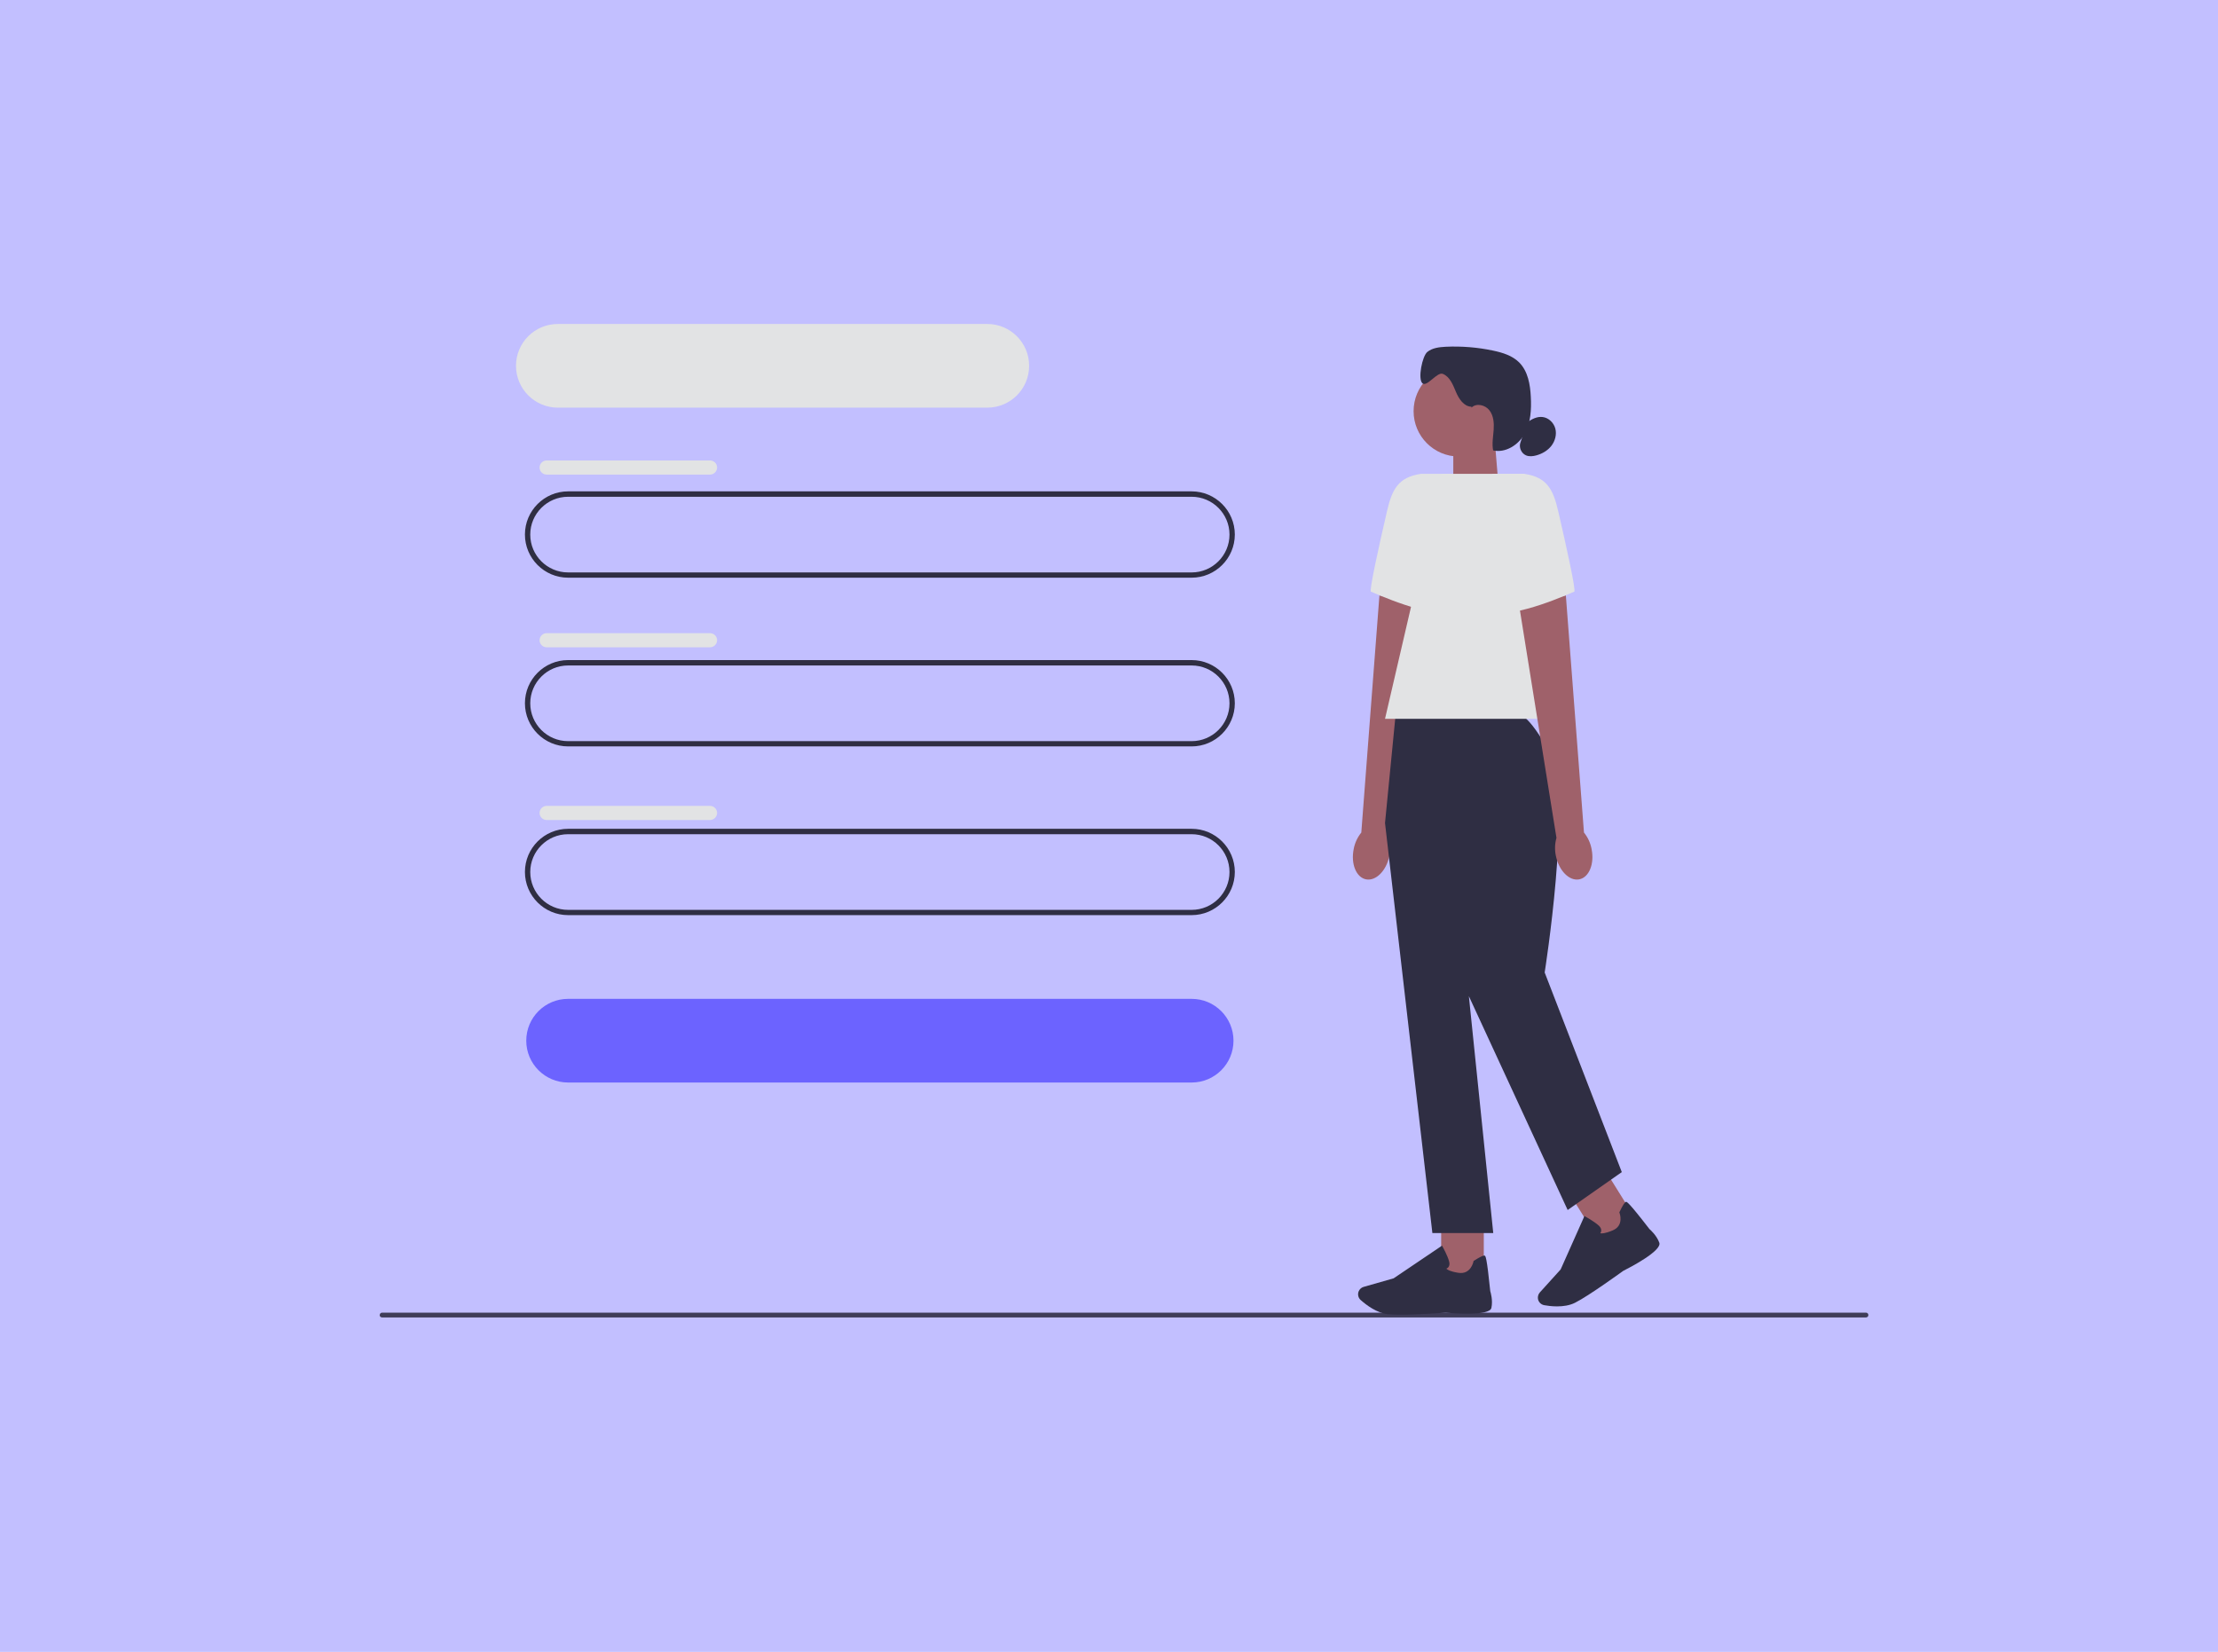
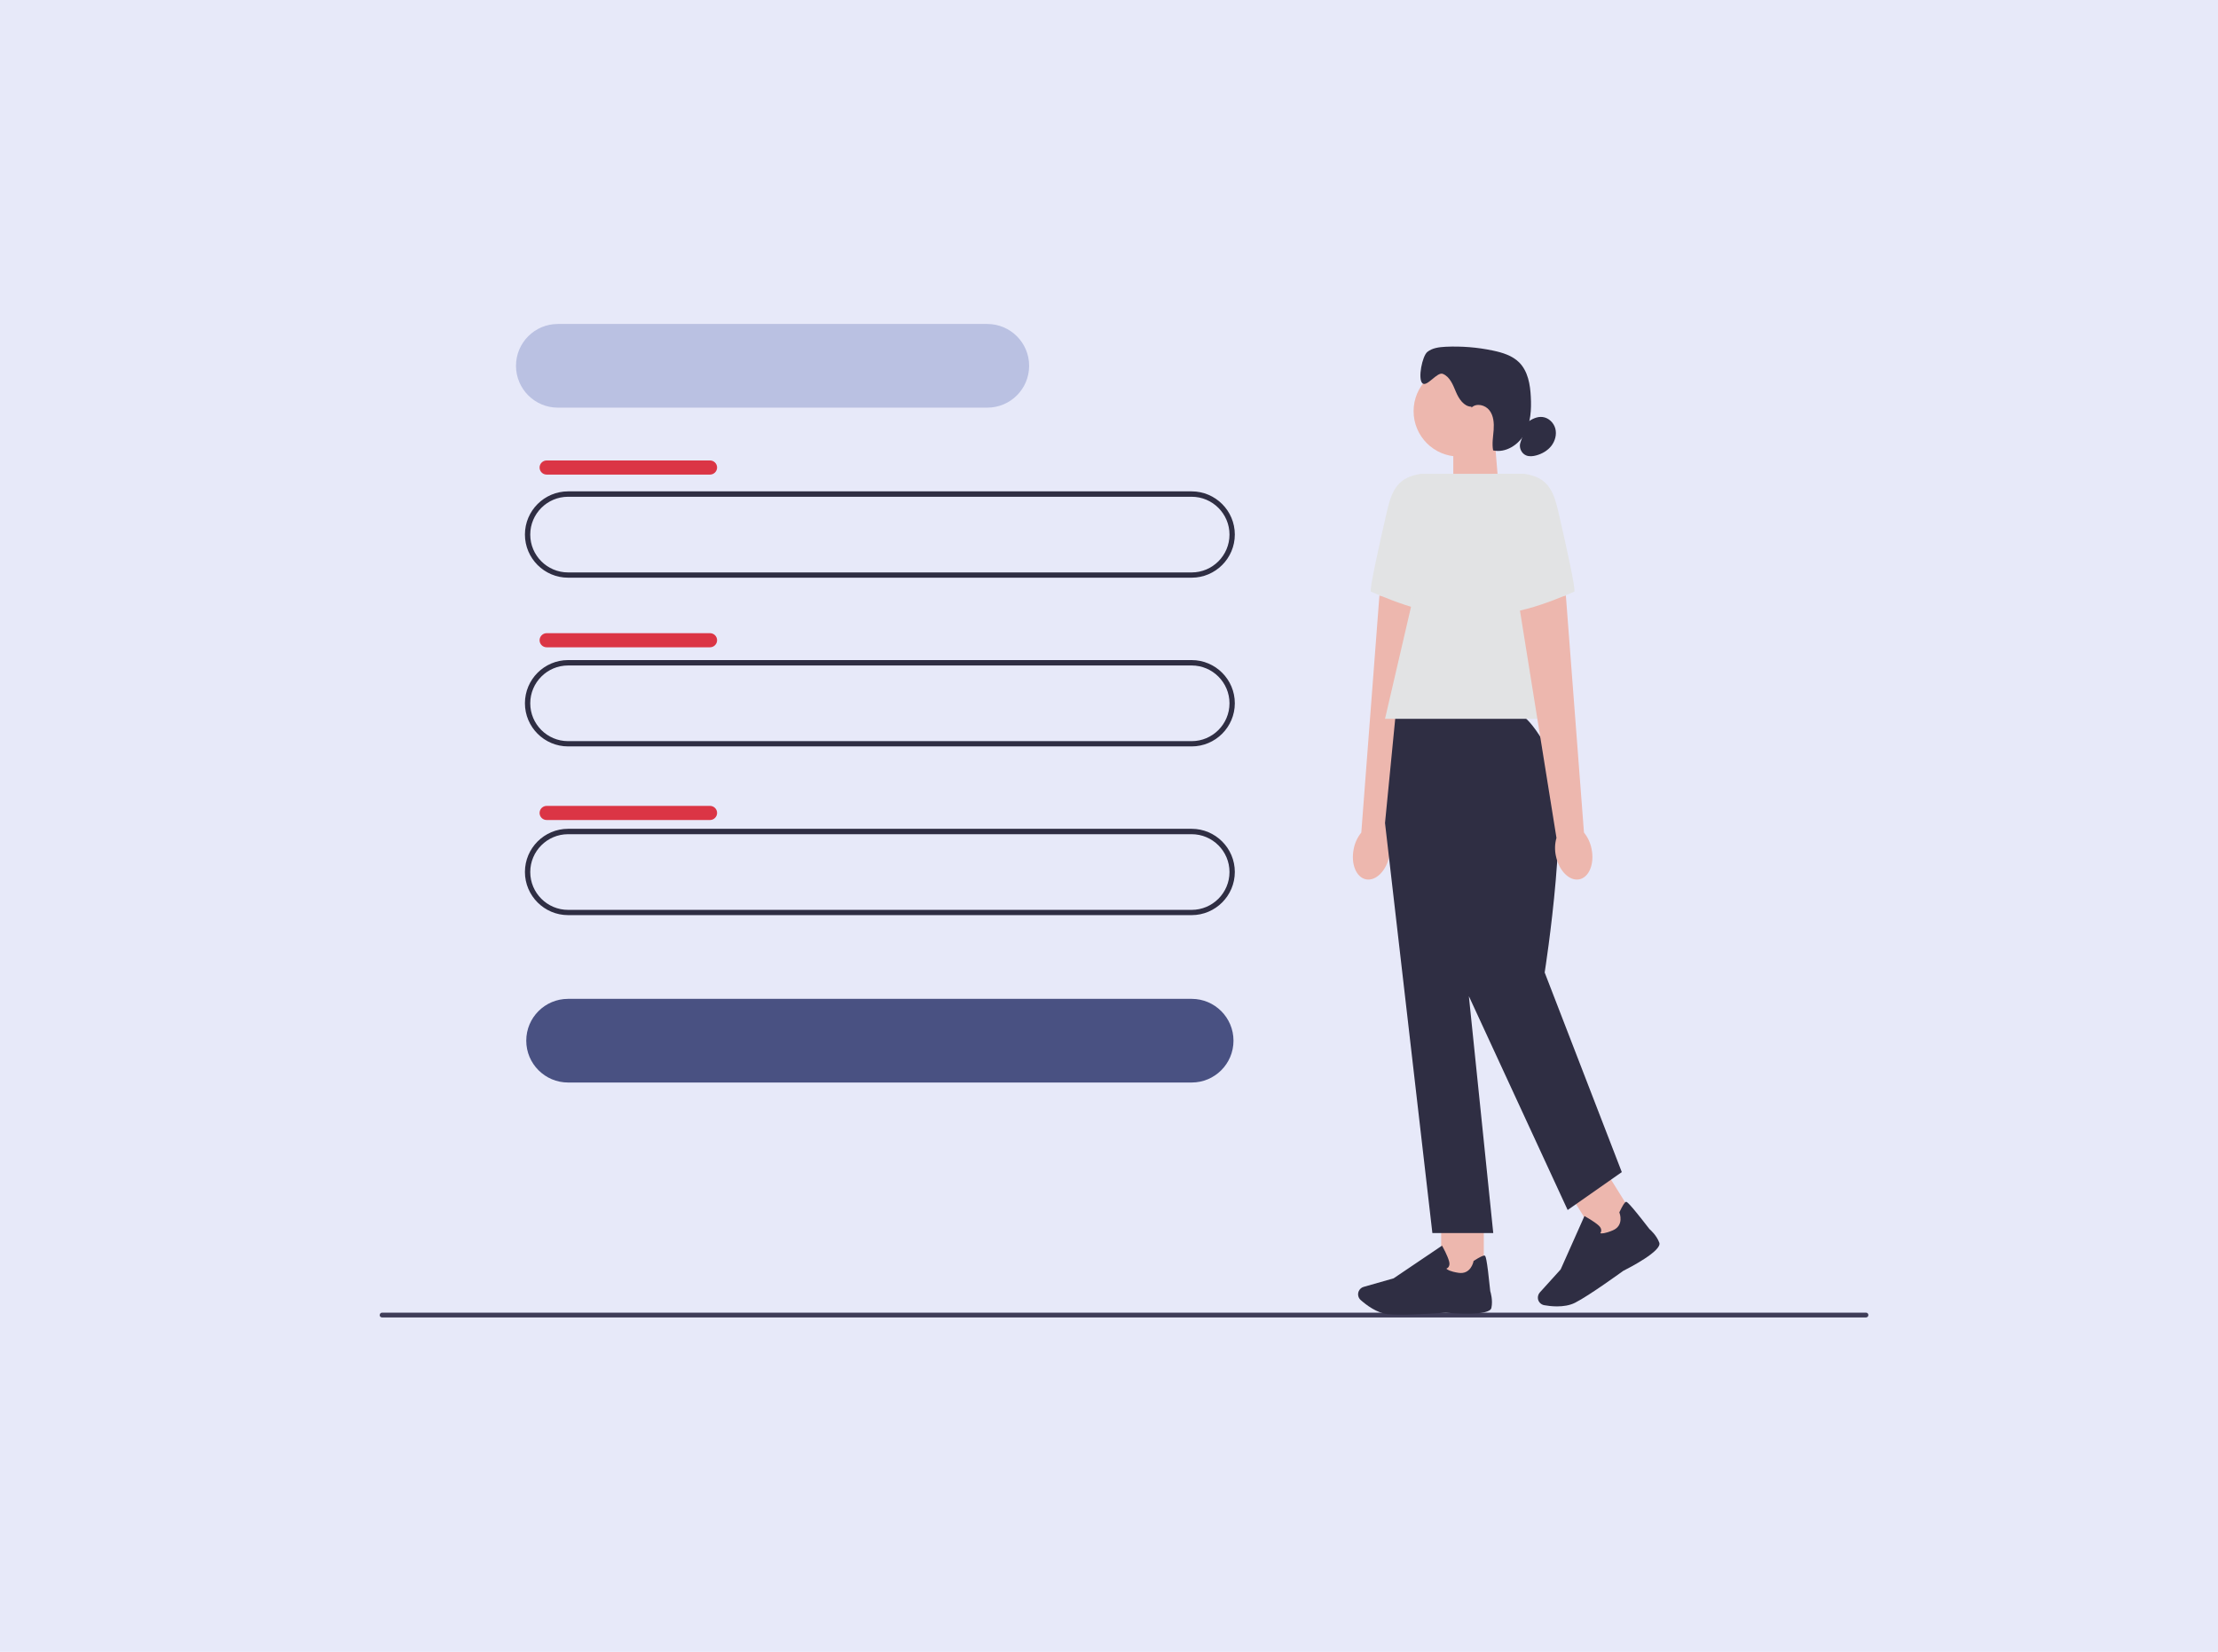
- <svg xmlns="http://www.w3.org/2000/svg" id="Layer_1" viewBox="0 0 333 248">
+ <svg xmlns="http://www.w3.org/2000/svg" id="Layer_1" data-name="Layer 1" viewBox="0 0 333 248">
  <defs>
-     <style>.cls-1{fill:#e2e3e4;}.cls-1,.cls-2,.cls-3,.cls-4,.cls-5,.cls-6{stroke-width:0px;}.cls-2{fill:#9f616a;}.cls-3{fill:#3f3d58;}.cls-4{fill:#c2bfff;}.cls-5{fill:#2f2e43;}.cls-6{fill:#6c63ff;}</style>
+     <style>
+       .cls-1 {
+         fill: #495182;
+       }
+ 
+       .cls-1, .cls-2, .cls-3, .cls-4, .cls-5, .cls-6, .cls-7, .cls-8 {
+         stroke-width: 0px;
+       }
+ 
+       .cls-2 {
+         fill: #2f2e43;
+       }
+ 
+       .cls-3 {
+         fill: #3f3d58;
+       }
+ 
+       .cls-4 {
+         fill: #db3545;
+       }
+ 
+       .cls-5 {
+         fill: #bac1e2;
+       }
+ 
+       .cls-6 {
+         fill: #edb7ae;
+       }
+ 
+       .cls-7 {
+         fill: #e2e3e4;
+       }
+ 
+       .cls-8 {
+         fill: #e7e9f9;
+       }
+     </style>
  </defs>
-   <rect class="cls-4" width="333" height="248" />
-   <path class="cls-3" d="m57,197.43c0,.2.16.36.36.36h222.79c.2,0,.36-.16.36-.36s-.16-.36-.36-.36H57.37c-.2,0-.36.16-.36.36Z" />
-   <path class="cls-5" d="m178.91,86.73h-93.62c-3.57,0-6.48-2.91-6.48-6.48s2.91-6.48,6.48-6.48h93.62c3.57,0,6.48,2.91,6.48,6.48s-2.91,6.48-6.48,6.48Zm-93.62-12.15c-3.13,0-5.68,2.55-5.68,5.68s2.55,5.68,5.68,5.68h93.62c3.13,0,5.68-2.55,5.68-5.68s-2.55-5.68-5.68-5.68h-93.62Z" />
-   <path class="cls-6" d="m178.91,162.52h-93.62c-3.46,0-6.28-2.81-6.28-6.28s2.81-6.28,6.28-6.28h93.62c3.46,0,6.28,2.81,6.28,6.28s-2.81,6.28-6.28,6.28Z" />
-   <path class="cls-1" d="m148.23,61.2h-64.48c-3.46,0-6.28-2.81-6.28-6.28s2.81-6.28,6.28-6.28h64.48c3.46,0,6.28,2.81,6.28,6.28s-2.81,6.28-6.28,6.28Z" />
-   <path class="cls-5" d="m178.91,112.06h-93.62c-3.57,0-6.48-2.91-6.48-6.48s2.91-6.48,6.48-6.48h93.62c3.57,0,6.48,2.91,6.48,6.48s-2.91,6.48-6.48,6.48Zm-93.62-12.15c-3.13,0-5.68,2.55-5.68,5.68s2.55,5.68,5.68,5.68h93.62c3.13,0,5.68-2.55,5.68-5.68s-2.55-5.68-5.68-5.68h-93.62Z" />
-   <path class="cls-5" d="m178.91,137.39h-93.62c-3.57,0-6.48-2.91-6.48-6.48s2.91-6.48,6.48-6.48h93.62c3.57,0,6.48,2.91,6.48,6.48s-2.91,6.48-6.48,6.48Zm-93.62-12.15c-3.13,0-5.68,2.55-5.68,5.68s2.55,5.68,5.68,5.68h93.62c3.13,0,5.68-2.55,5.68-5.68s-2.55-5.68-5.68-5.68h-93.62Z" />
-   <path class="cls-1" d="m82.07,69.13h24.53c.58,0,1.06.47,1.06,1.06h0c0,.58-.48,1.06-1.06,1.06h-24.53c-.58,0-1.06-.47-1.06-1.06h0c0-.58.48-1.06,1.06-1.06Z" />
-   <path class="cls-1" d="m82.07,95.06h24.53c.58,0,1.06.47,1.06,1.06h0c0,.58-.48,1.06-1.06,1.06h-24.53c-.58,0-1.06-.47-1.06-1.06h0c0-.58.48-1.06,1.06-1.06Z" />
-   <path class="cls-1" d="m82.07,120.99h24.53c.58,0,1.06.47,1.06,1.06h0c0,.58-.48,1.06-1.06,1.06h-24.53c-.58,0-1.06-.47-1.06-1.06h0c0-.58.48-1.06,1.06-1.06Z" />
-   <polygon class="cls-2" points="225.02 73.4 218.19 75.65 218.19 65.82 224.39 65.82 225.02 73.4" />
-   <circle class="cls-2" cx="219.04" cy="61.73" r="6.81" />
-   <path class="cls-5" d="m220.91,61.06c-1.14-.03-1.89-1.19-2.33-2.24s-.9-2.26-1.96-2.69c-.86-.35-2.39,2.04-3.07,1.41-.71-.67-.02-4.08.74-4.7.75-.61,1.79-.73,2.76-.78,2.37-.11,4.76.08,7.08.57,1.44.3,2.92.75,3.96,1.79,1.31,1.32,1.65,3.31,1.74,5.17.1,1.9-.01,3.9-.94,5.56s-2.86,2.89-4.72,2.47c-.19-1.01,0-2.04.08-3.07.07-1.02,0-2.13-.63-2.94-.62-.82-1.96-1.14-2.69-.42" />
-   <path class="cls-5" d="m229.28,63.42c.68-.5,1.5-.92,2.33-.81.9.11,1.67.86,1.9,1.74s-.03,1.85-.59,2.58c-.56.72-1.39,1.2-2.27,1.44-.51.14-1.07.2-1.55-.01-.71-.31-1.1-1.22-.82-1.95" />
-   <path id="uuid-00bc58e7-734f-4d7c-a085-03c0cd267642-1104" class="cls-2" d="m203.24,127.46c-.46,2.24.38,4.28,1.86,4.56s3.05-1.3,3.5-3.54c.19-.89.16-1.81-.09-2.69l5.63-35.06-7.04-1.33-2.72,35.59c-.58.72-.97,1.56-1.14,2.46h0Z" />
-   <path class="cls-1" d="m218.12,71.14h-4.81c-3.4.52-4.32,2.33-5.09,5.68-1.18,5.11-2.69,11.91-2.39,12.01.48.16,8.66,4.01,12.83,3.13l-.55-20.81h0Z" />
-   <rect class="cls-2" x="216.37" y="182.8" width="6.4" height="9.08" />
-   <path class="cls-5" d="m210.14,197.37c-.67,0-1.27-.02-1.72-.06-1.7-.16-3.32-1.41-4.14-2.14-.37-.33-.48-.86-.29-1.31h0c.14-.32.41-.57.75-.66l4.49-1.28,7.27-4.91.08.15c.03.05.75,1.34.98,2.21.09.33.07.6-.07.82-.09.15-.23.23-.34.28.13.14.54.42,1.81.62,1.85.29,2.25-1.63,2.26-1.71v-.06s.07-.04.07-.04c.88-.57,1.43-.83,1.61-.77.12.03.31.09.84,5.33.05.16.42,1.37.17,2.52-.27,1.25-5.75.82-6.84.72-.03,0-4.13.3-6.94.3h0Z" />
-   <rect class="cls-2" x="237.47" y="176.68" width="6.4" height="9.08" transform="translate(-59.44 154.81) rotate(-31.95)" />
-   <path class="cls-5" d="m233.77,196.13c-.75,0-1.44-.09-1.93-.18-.48-.09-.86-.47-.94-.95h0c-.05-.35.05-.7.28-.96l3.13-3.46,3.57-8.01.15.08c.05.03,1.34.74,2,1.35.25.23.38.48.37.73,0,.18-.07.32-.14.42.18.05.68.07,1.87-.43,1.73-.73,1.04-2.57,1.01-2.65l-.02-.06.03-.06c.45-.95.77-1.46.96-1.51.12-.03.31-.09,3.53,4.08.13.11,1.08.94,1.48,2.05.43,1.21-4.44,3.74-5.42,4.23-.03.02-5.13,3.73-7.22,4.78-.83.42-1.81.55-2.71.55h0Z" />
-   <path class="cls-5" d="m227.48,106.9h-17.91l-1.63,16.66,7.11,61.56h9.14l-3.66-35.56,14.83,32.1,8.13-5.69-11.58-29.97s4.14-26.11.89-32.61c-3.25-6.5-5.32-6.5-5.32-6.5h0Z" />
-   <polygon class="cls-1" points="236.39 107.92 207.94 107.92 216.48 71.14 228.87 71.14 236.39 107.92" />
-   <path id="uuid-ece83039-1aa0-468e-a846-e0cb6ecd6032-1105" class="cls-2" d="m238.95,127.46c.46,2.24-.38,4.28-1.86,4.56s-3.05-1.3-3.5-3.54c-.19-.89-.16-1.81.09-2.69l-5.63-35.06,7.04-1.33,2.72,35.59c.58.72.97,1.56,1.14,2.46h0Z" />
-   <path class="cls-1" d="m224.06,71.14h4.81c3.4.52,4.32,2.33,5.09,5.68,1.18,5.11,2.69,11.91,2.39,12.01-.48.16-8.66,4.01-12.83,3.13l.55-20.81h0Z" />
+   <rect class="cls-8" width="333" height="248" />
+   <g>
+     <path class="cls-3" d="M57,197.43c0,.2.16.36.36.36h222.79c.2,0,.36-.16.36-.36s-.16-.36-.36-.36H57.37c-.2,0-.36.16-.36.36Z" />
+     <path class="cls-2" d="M178.91,86.73h-93.62c-3.57,0-6.48-2.91-6.48-6.48s2.91-6.48,6.48-6.48h93.62c3.57,0,6.48,2.91,6.48,6.48s-2.91,6.48-6.48,6.48ZM85.29,74.58c-3.13,0-5.68,2.55-5.68,5.68s2.55,5.68,5.68,5.68h93.62c3.13,0,5.68-2.55,5.68-5.68s-2.55-5.68-5.68-5.68h-93.62Z" />
+     <path class="cls-1" d="M178.91,162.52h-93.62c-3.46,0-6.28-2.81-6.28-6.28s2.81-6.28,6.28-6.28h93.62c3.46,0,6.28,2.81,6.28,6.28s-2.81,6.28-6.28,6.28Z" />
+     <path class="cls-5" d="M148.23,61.2h-64.48c-3.46,0-6.28-2.81-6.28-6.28s2.81-6.28,6.28-6.28h64.48c3.46,0,6.28,2.81,6.28,6.28s-2.81,6.28-6.28,6.28Z" />
+     <path class="cls-2" d="M178.91,112.06h-93.62c-3.57,0-6.48-2.91-6.48-6.48s2.91-6.48,6.48-6.48h93.62c3.57,0,6.48,2.91,6.48,6.48s-2.91,6.48-6.48,6.48ZM85.29,99.91c-3.13,0-5.68,2.55-5.68,5.68s2.55,5.68,5.68,5.68h93.62c3.13,0,5.68-2.55,5.68-5.68s-2.55-5.68-5.68-5.68h-93.62Z" />
+     <path class="cls-2" d="M178.91,137.39h-93.62c-3.57,0-6.48-2.91-6.48-6.48s2.91-6.48,6.48-6.48h93.62c3.57,0,6.48,2.91,6.48,6.48s-2.91,6.48-6.48,6.48ZM85.29,125.24c-3.13,0-5.68,2.55-5.68,5.68s2.55,5.68,5.68,5.68h93.62c3.13,0,5.68-2.55,5.68-5.68s-2.55-5.68-5.68-5.68h-93.62Z" />
+     <path class="cls-4" d="M82.07,69.13h24.53c.58,0,1.06.47,1.06,1.06h0c0,.58-.48,1.06-1.06,1.06h-24.53c-.58,0-1.06-.47-1.06-1.06h0c0-.58.48-1.06,1.06-1.06Z" />
+     <path class="cls-4" d="M82.07,95.06h24.53c.58,0,1.06.47,1.06,1.06h0c0,.58-.48,1.06-1.06,1.06h-24.53c-.58,0-1.06-.47-1.06-1.06h0c0-.58.48-1.06,1.06-1.06Z" />
+     <path class="cls-4" d="M82.07,120.99h24.53c.58,0,1.06.47,1.06,1.06h0c0,.58-.48,1.06-1.06,1.06h-24.53c-.58,0-1.06-.47-1.06-1.06h0c0-.58.48-1.06,1.06-1.06Z" />
+     <g>
+       <polygon class="cls-6" points="225.02 73.4 218.19 75.65 218.19 65.82 224.39 65.82 225.02 73.4" />
+       <circle class="cls-6" cx="219.04" cy="61.73" r="6.81" />
+       <path class="cls-2" d="M220.91,61.06c-1.14-.03-1.89-1.19-2.33-2.24-.44-1.05-.9-2.26-1.96-2.69-.86-.35-2.39,2.04-3.07,1.41-.71-.67-.02-4.08.74-4.7.75-.61,1.79-.73,2.76-.78,2.37-.11,4.76.08,7.08.57,1.44.3,2.92.75,3.96,1.79,1.31,1.32,1.65,3.31,1.74,5.17.1,1.9-.01,3.9-.94,5.56s-2.86,2.89-4.72,2.47c-.19-1.01,0-2.04.08-3.07.07-1.02,0-2.13-.63-2.94-.62-.82-1.96-1.14-2.69-.42" />
+       <path class="cls-2" d="M229.28,63.42c.68-.5,1.5-.92,2.33-.81.9.11,1.67.86,1.9,1.74s-.03,1.85-.59,2.58c-.56.72-1.39,1.2-2.27,1.44-.51.14-1.07.2-1.55-.01-.71-.31-1.1-1.22-.82-1.95" />
+       <g>
+         <path id="uuid-00bc58e7-734f-4d7c-a085-03c0cd267642-1104" class="cls-6" d="M203.24,127.46c-.46,2.24.38,4.28,1.86,4.56s3.05-1.3,3.5-3.54c.19-.89.16-1.81-.09-2.69l5.63-35.06-7.04-1.33-2.72,35.59c-.58.72-.97,1.56-1.14,2.46h0Z" />
+         <path class="cls-7" d="M218.12,71.14h-4.81c-3.4.52-4.32,2.33-5.09,5.68-1.18,5.11-2.69,11.91-2.39,12.01.48.16,8.66,4.01,12.83,3.13l-.55-20.81h0Z" />
+       </g>
+       <rect class="cls-6" x="216.37" y="182.8" width="6.4" height="9.08" />
+       <path class="cls-2" d="M210.14,197.37c-.67,0-1.27-.02-1.72-.06-1.7-.16-3.32-1.41-4.14-2.14-.37-.33-.48-.86-.29-1.31h0c.14-.32.41-.57.75-.66l4.49-1.28,7.27-4.91.08.15c.03.05.75,1.34.98,2.21.09.33.07.6-.07.82-.09.15-.23.23-.34.28.13.14.54.42,1.81.62,1.85.29,2.25-1.63,2.26-1.71v-.06s.07-.04.07-.04c.88-.57,1.43-.83,1.61-.77.12.03.31.09.84,5.33.05.16.42,1.37.17,2.52-.27,1.25-5.75.82-6.84.72-.03,0-4.13.3-6.94.3h0Z" />
+       <rect class="cls-6" x="237.47" y="176.68" width="6.4" height="9.08" transform="translate(-59.44 154.81) rotate(-31.95)" />
+       <path class="cls-2" d="M233.77,196.13c-.75,0-1.44-.09-1.93-.18-.48-.09-.86-.47-.94-.95h0c-.05-.35.05-.7.28-.96l3.13-3.46,3.57-8.01.15.08c.05.03,1.34.74,2,1.35.25.23.38.48.37.73,0,.18-.07.32-.14.42.18.05.68.07,1.87-.43,1.73-.73,1.04-2.57,1.01-2.65l-.02-.06.03-.06c.45-.95.77-1.46.96-1.51.12-.03.31-.09,3.53,4.08.13.11,1.08.94,1.48,2.05.43,1.21-4.44,3.74-5.42,4.23-.03.02-5.13,3.73-7.22,4.78-.83.42-1.81.55-2.71.55h0Z" />
+       <path class="cls-2" d="M227.48,106.9h-17.91l-1.63,16.66,7.11,61.56h9.14l-3.66-35.56,14.83,32.1,8.13-5.69-11.58-29.97s4.14-26.11.89-32.61c-3.25-6.5-5.32-6.5-5.32-6.5h0Z" />
+       <polygon class="cls-7" points="236.39 107.92 207.94 107.92 216.48 71.14 228.87 71.14 236.39 107.92" />
+       <path id="uuid-ece83039-1aa0-468e-a846-e0cb6ecd6032-1105" class="cls-6" d="M238.95,127.46c.46,2.24-.38,4.28-1.86,4.56s-3.05-1.3-3.5-3.54c-.19-.89-.16-1.81.09-2.69l-5.63-35.06,7.04-1.33,2.72,35.59c.58.72.97,1.56,1.14,2.46h0Z" />
+       <path class="cls-7" d="M224.06,71.14h4.81c3.4.52,4.32,2.33,5.09,5.68,1.18,5.11,2.69,11.91,2.39,12.01-.48.16-8.66,4.01-12.83,3.13l.55-20.81h0Z" />
+     </g>
+   </g>
</svg>
